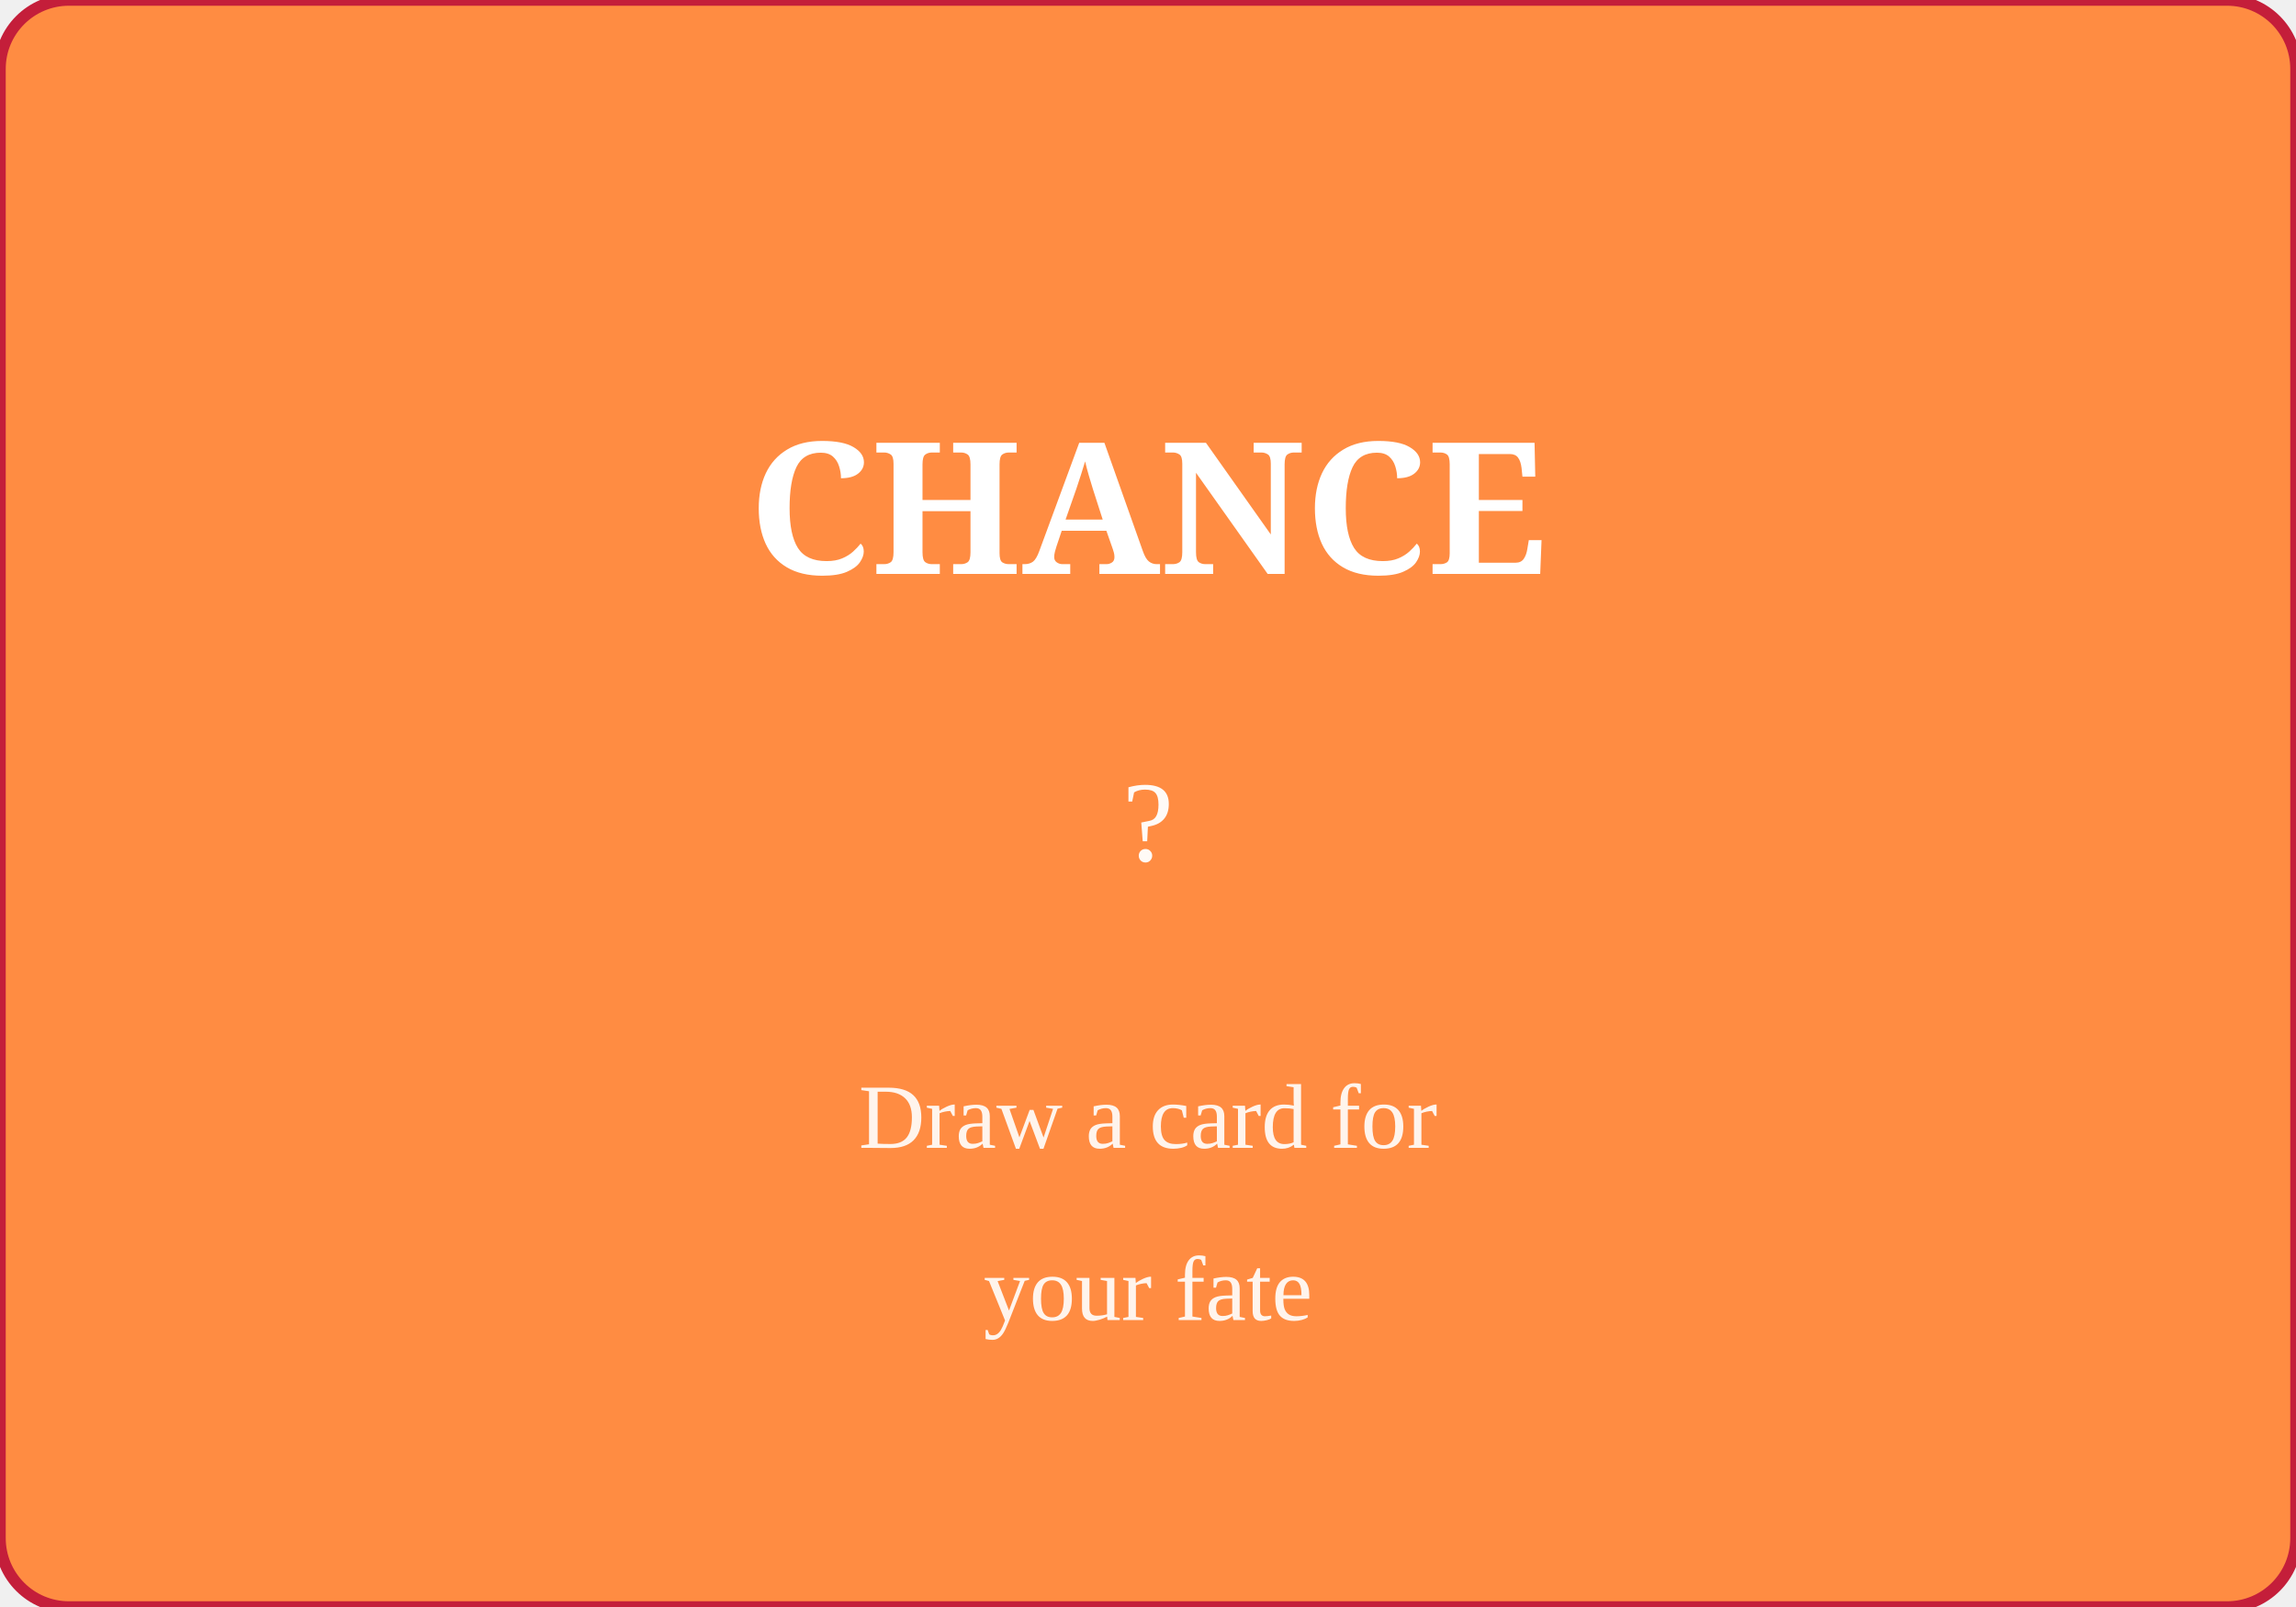
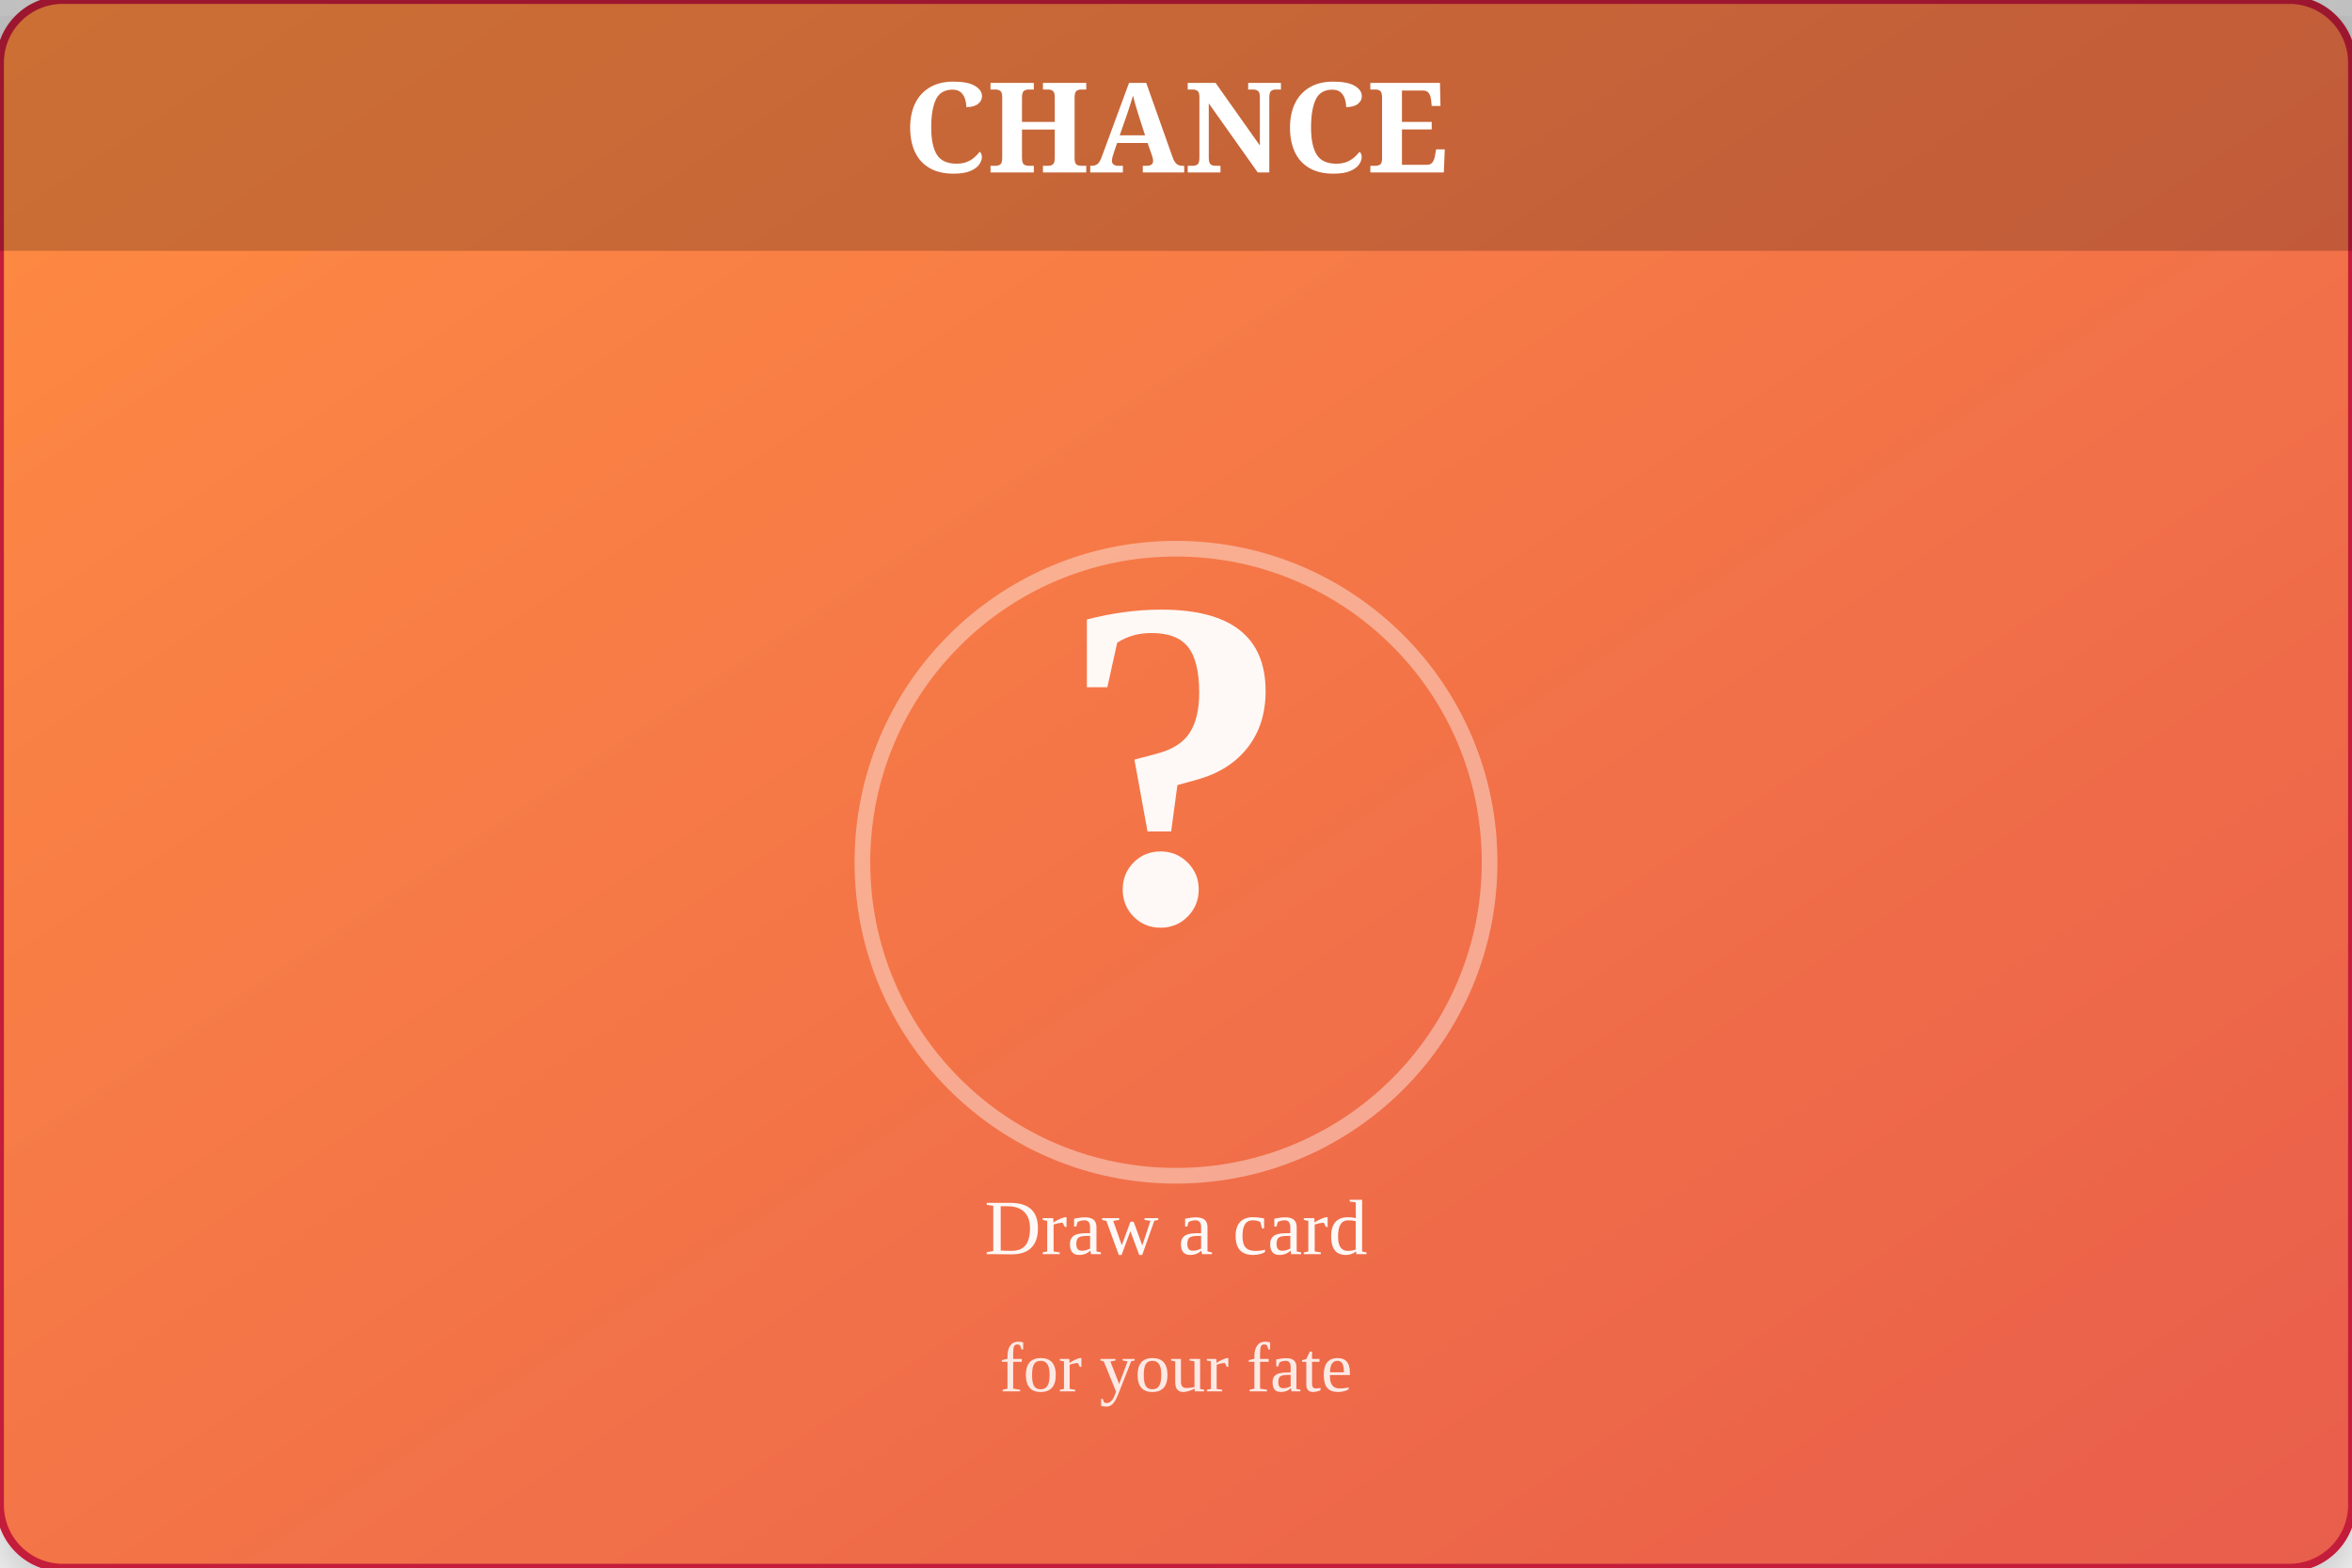
- <svg xmlns="http://www.w3.org/2000/svg" width="400" height="280" viewBox="0 0 400 280">
-   <rect width="400" height="280" rx="12" fill="#ff8c42" stroke="#c41e3a" stroke-width="2" />
-   <text x="200" y="100" text-anchor="middle" font-family="serif" font-size="32" font-weight="bold" fill="#fff">CHANCE</text>
-   <text x="200" y="150" text-anchor="middle" font-size="20" fill="rgba(255,255,255,0.95)">?</text>
-   <text x="200" y="200" text-anchor="middle" font-size="16" fill="rgba(255,255,255,0.9)">Draw a card for</text>
-   <text x="200" y="230" text-anchor="middle" font-size="16" fill="rgba(255,255,255,0.9)">your fate</text>
+ <svg xmlns="http://www.w3.org/2000/svg" width="600" height="400" viewBox="0 0 600 400">
+   <defs>
+     <linearGradient id="bg" x1="0%" y1="0%" x2="100%" y2="100%">
+       <stop offset="0%" style="stop-color:#ff8c42" />
+       <stop offset="100%" style="stop-color:#e85d4c" />
+     </linearGradient>
+     <filter id="shadow" x="-4%" y="-4%" width="108%" height="108%">
+       <feDropShadow dx="0" dy="4" stdDeviation="8" flood-color="#000" flood-opacity="0.25" />
+     </filter>
+   </defs>
+   <rect width="600" height="400" rx="16" fill="url(#bg)" filter="url(#shadow)" stroke="#c41e3a" stroke-width="2" />
+   <rect width="600" height="64" rx="16 16 0 0" fill="rgba(0,0,0,0.2)" />
+   <text x="300" y="44" text-anchor="middle" font-family="Georgia, serif" font-size="32" font-weight="bold" fill="#fff">CHANCE</text>
+   <circle cx="300" cy="220" r="80" fill="none" stroke="rgba(255,255,255,0.4)" stroke-width="4" />
+   <text x="300" y="235" text-anchor="middle" font-size="120" font-weight="bold" fill="rgba(255,255,255,0.95)">?</text>
+   <text x="300" y="320" text-anchor="middle" font-size="20" fill="rgba(255,255,255,0.95)">Draw a card</text>
+   <text x="300" y="355" text-anchor="middle" font-size="18" fill="rgba(255,255,255,0.85)">for your fate</text>
</svg>
